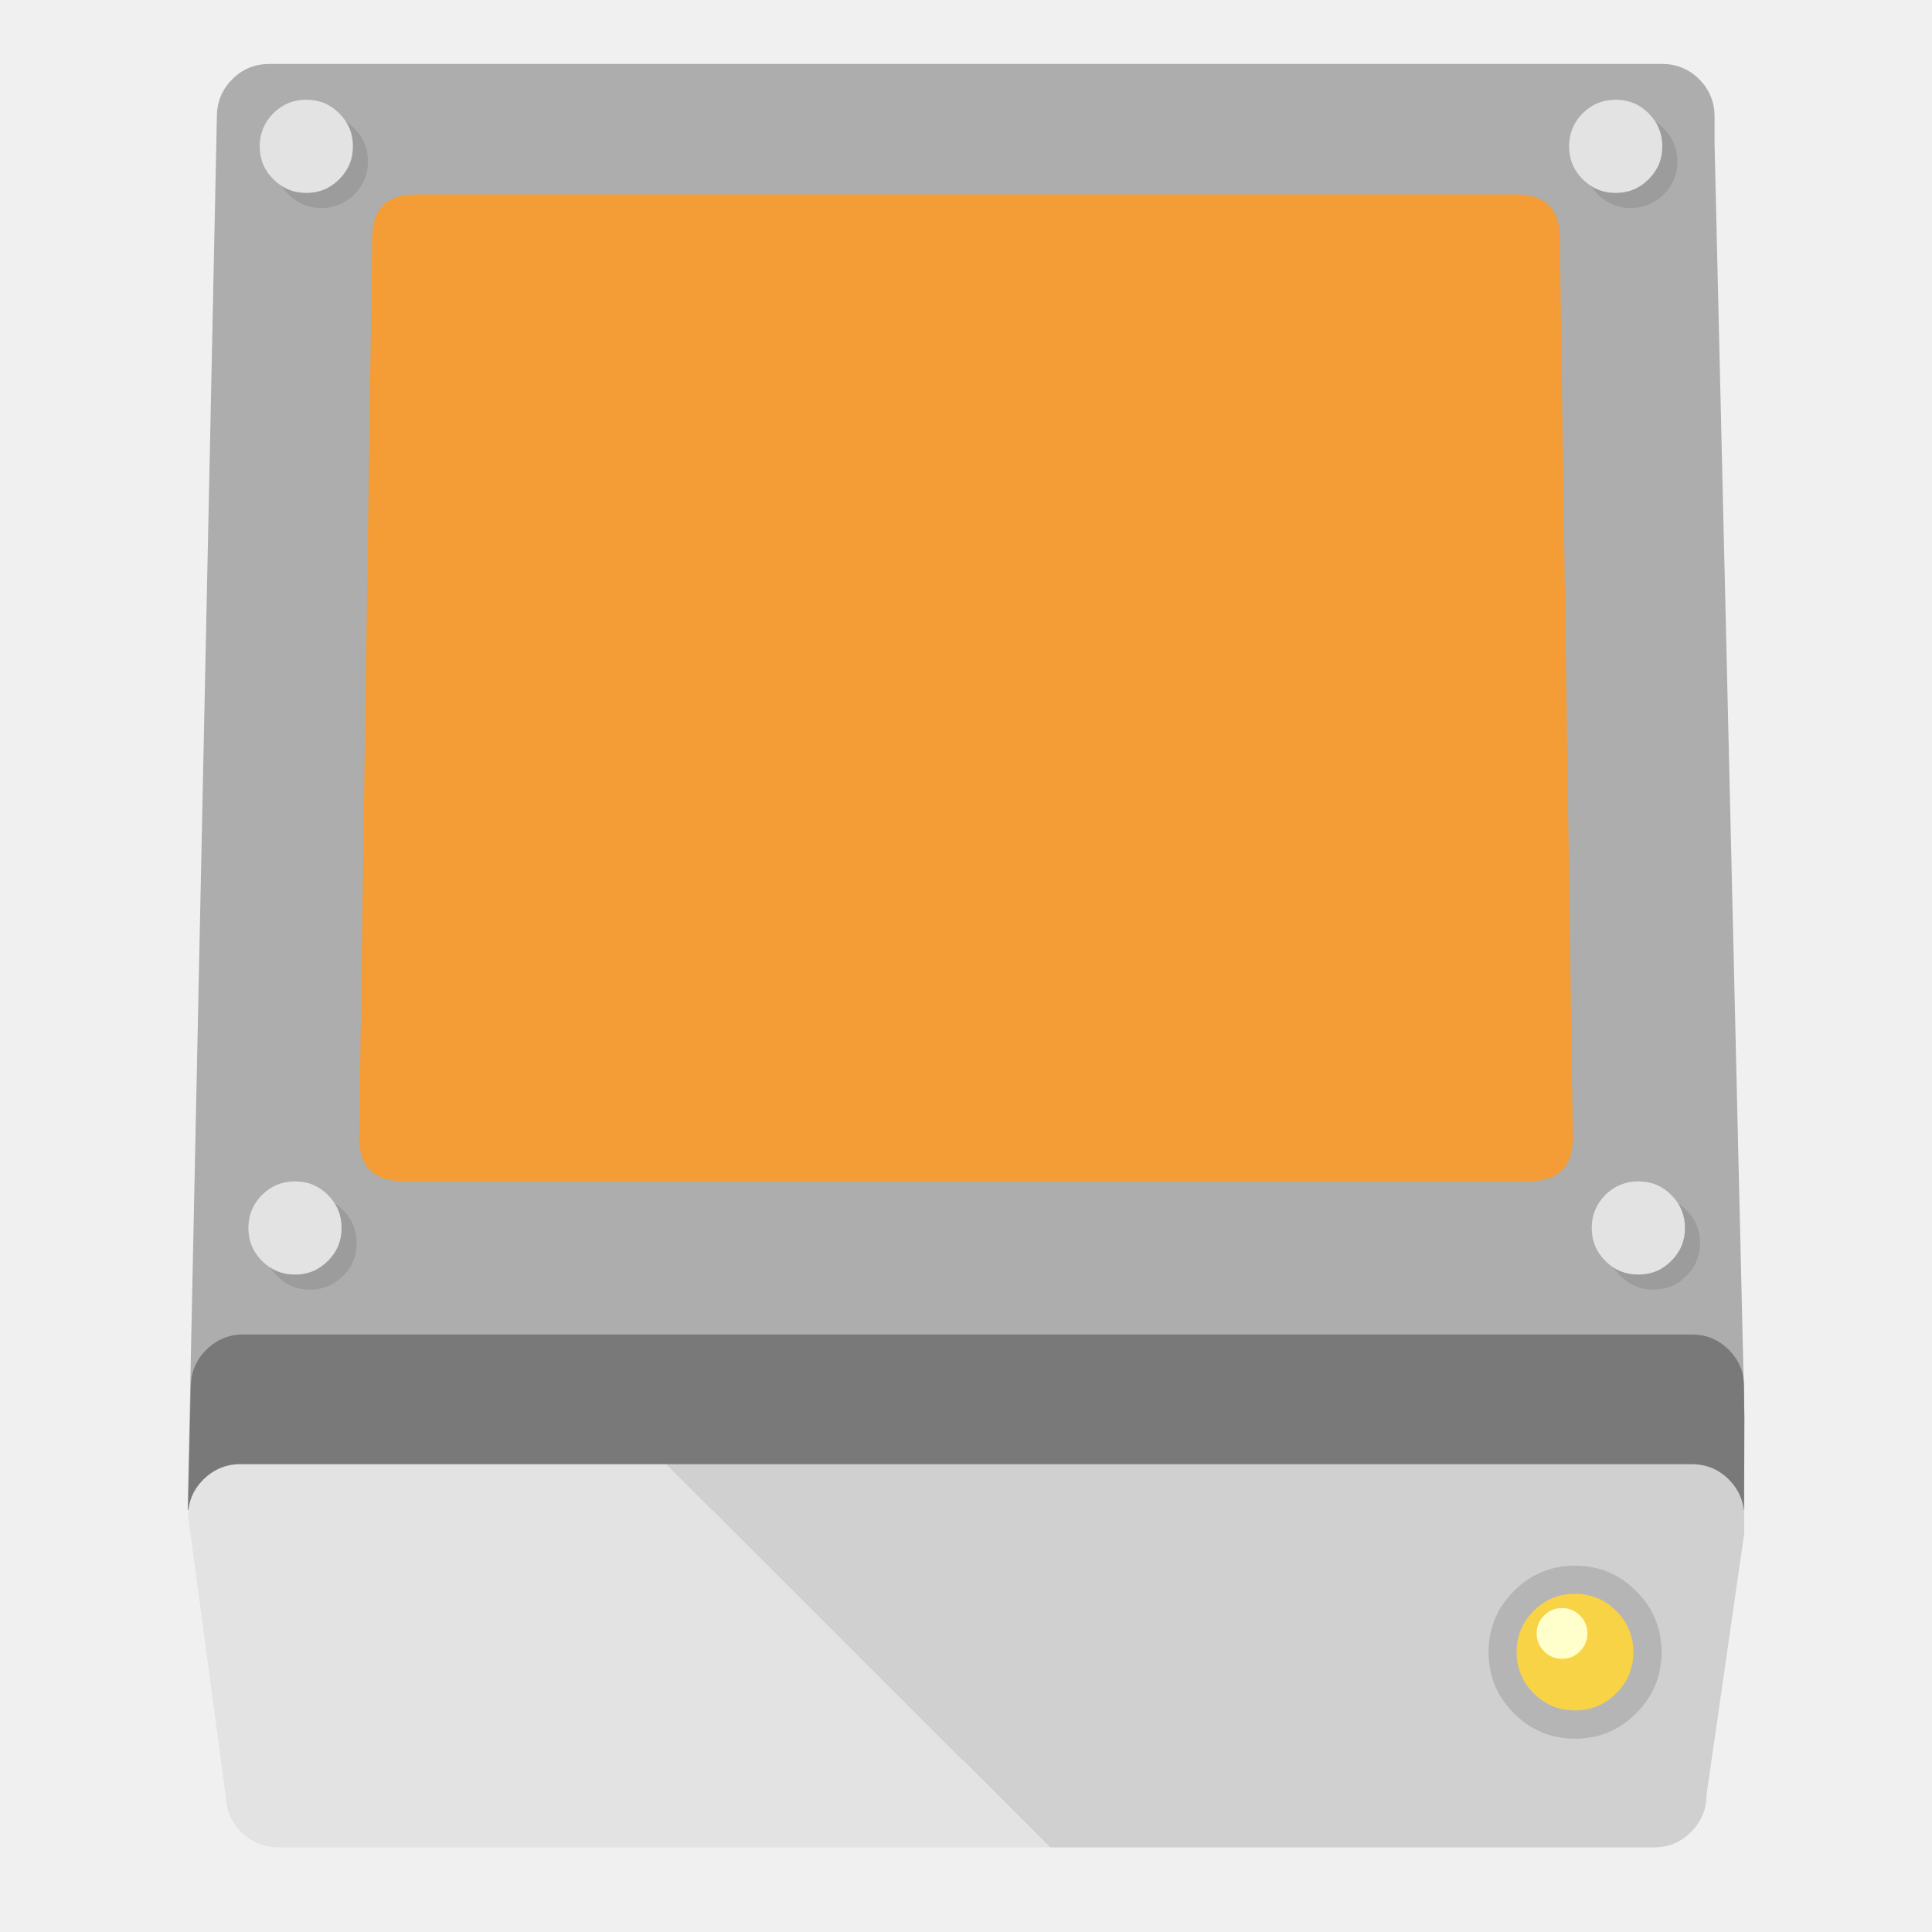
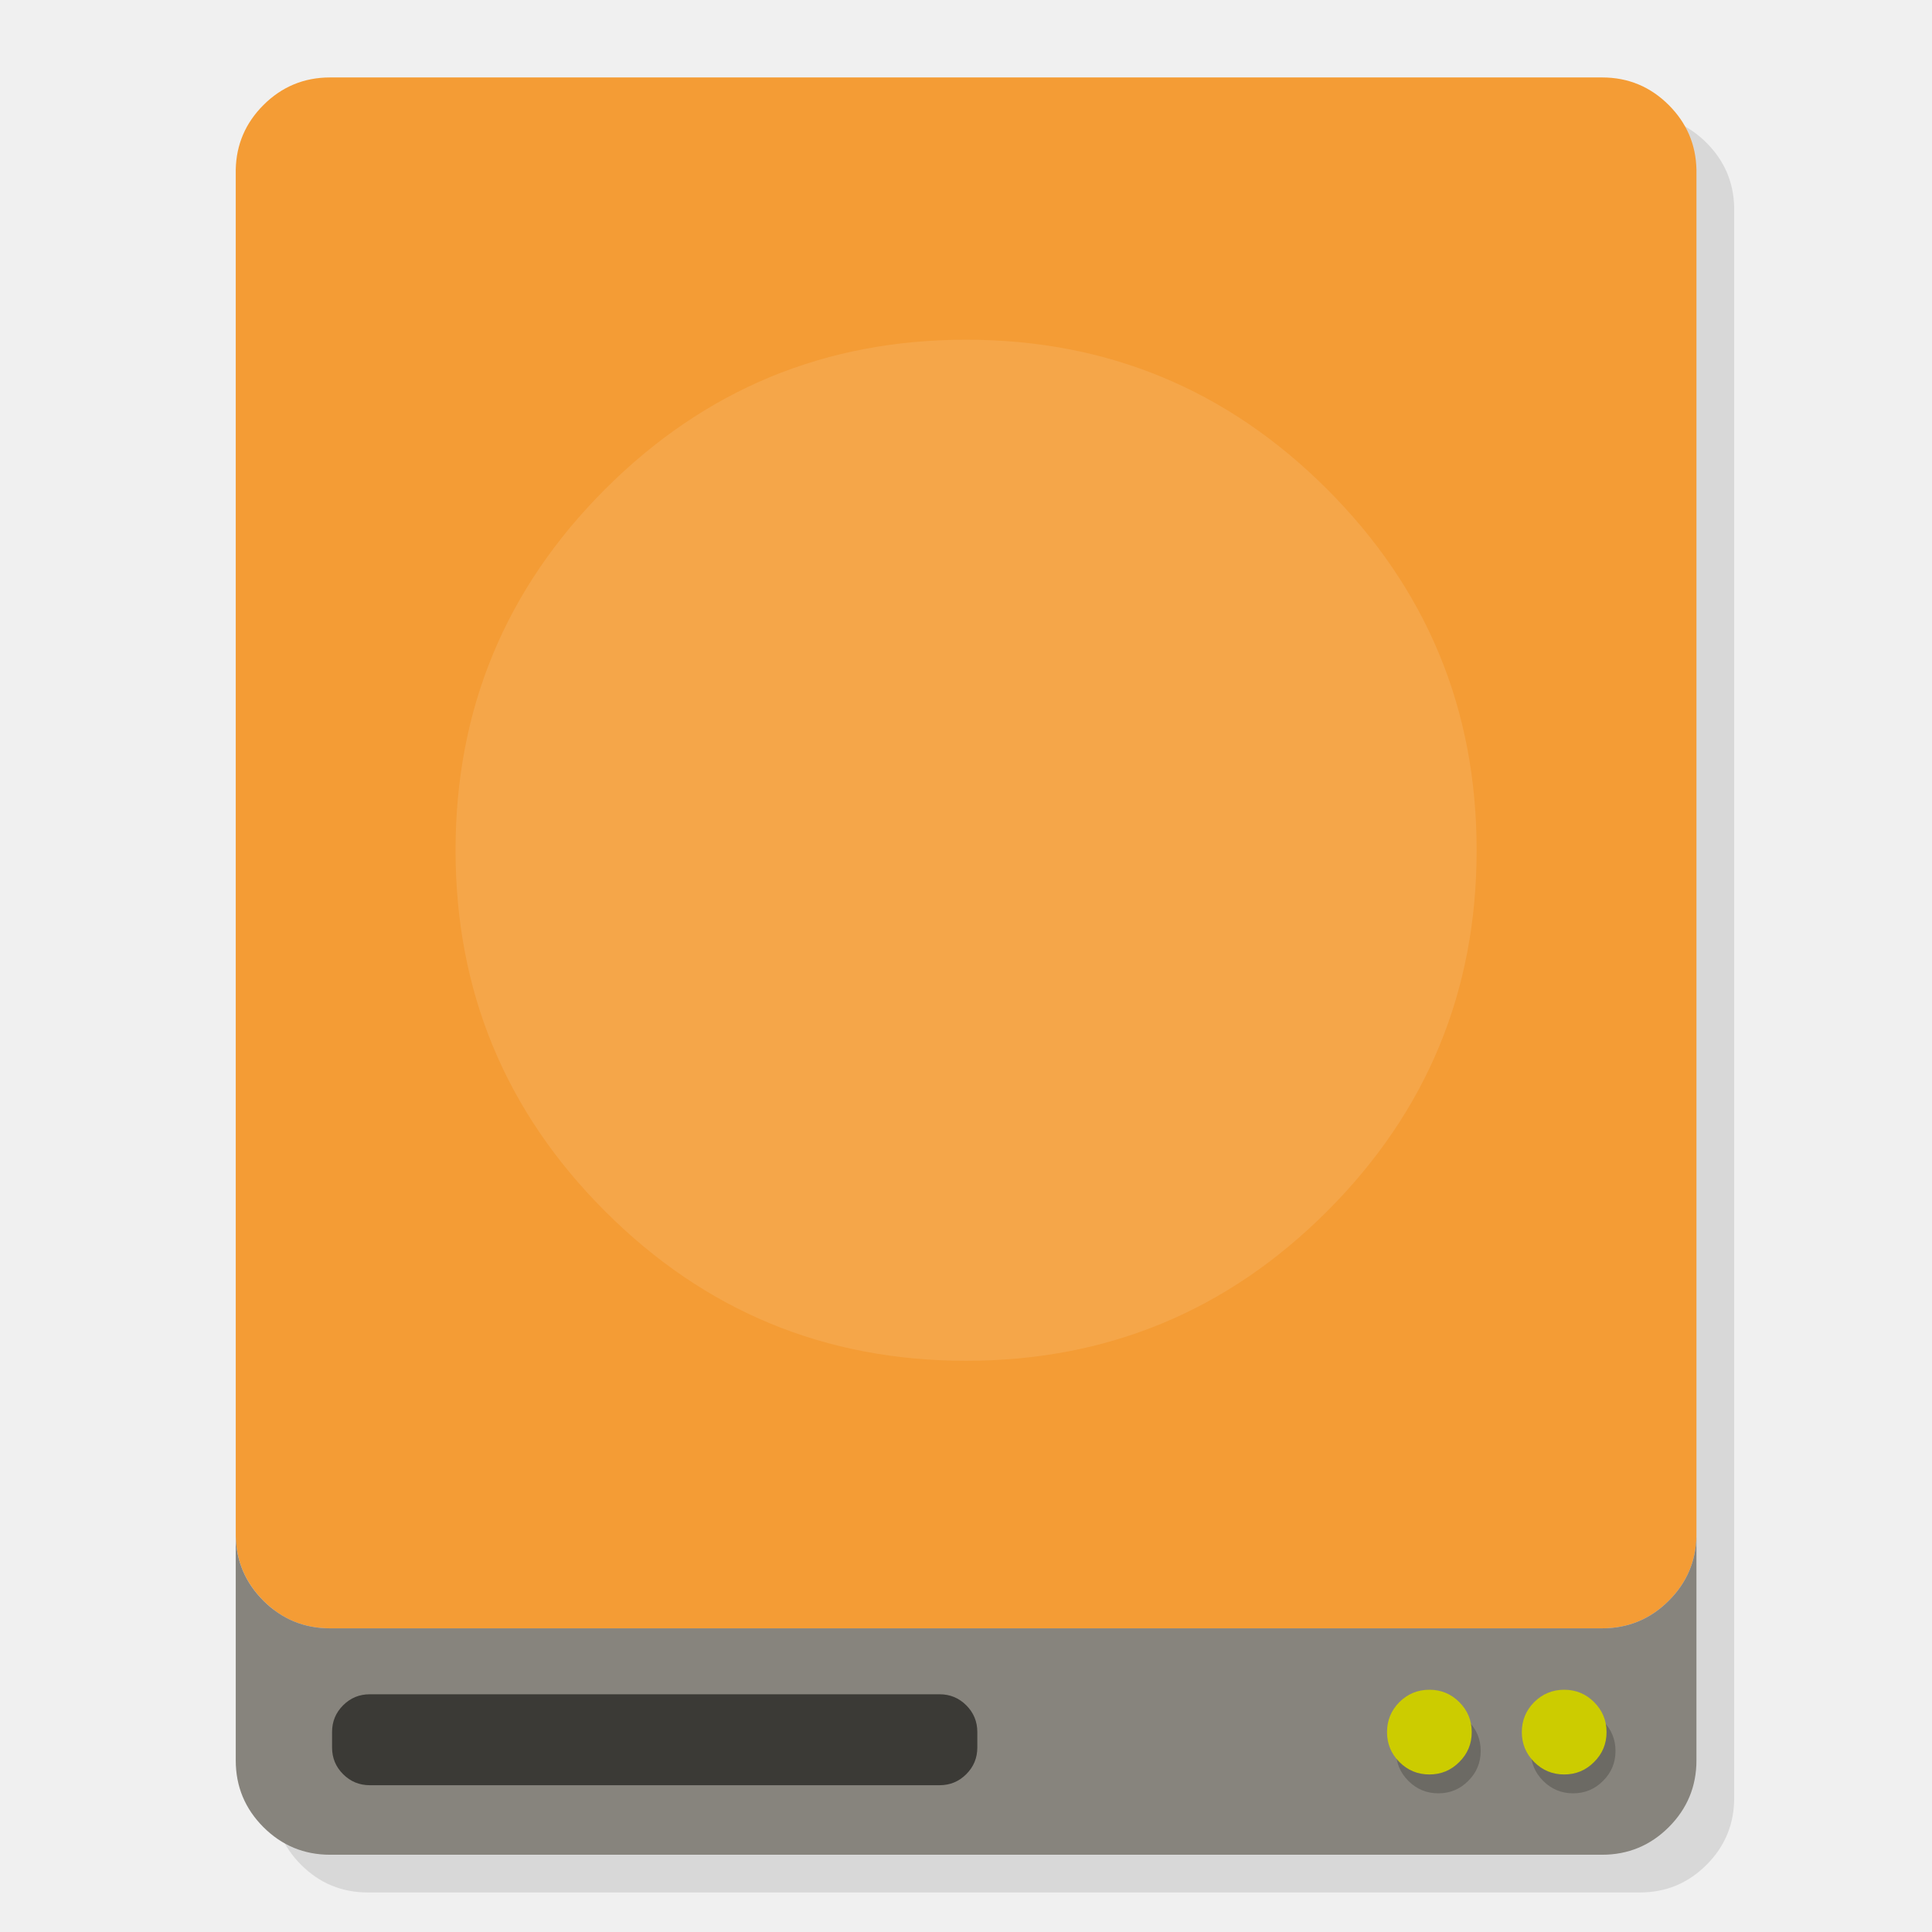
- <svg xmlns="http://www.w3.org/2000/svg" id="DRIVE-External" image-rendering="optimizeSpeed" baseProfile="basic" version="1.1" style="background-color:#ffffff" x="0px" y="0px" width="1024px" height="1024px" viewBox="0 0 1024 1024" enable-background="new 0 0 1024 1024">
+ <svg xmlns="http://www.w3.org/2000/svg" id="Drive-External" image-rendering="optimizeSpeed" baseProfile="basic" version="1.1" style="background-color:#ffffff" x="0px" y="0px" width="1024px" height="1024px" viewBox="0 0 1024 1024" enable-background="new 0 0 1024 1024">
  <defs transform="matrix(1 0 0 1 0 0) " />
-   <g id="Calque.__206">
+   <g id="Calque.__202">
    <g id="shape">
-       <path id="path" fill="#ADADAD" fill-opacity="1" d="M908.75,70.45 L908.75,61.75 C908.75,54.1 906.05,47.5 900.65,42.05 895.2,36.6 888.65,33.9 880.9,33.9 L161.1,33.9 142.8,33.9 C135.05,33.9 128.5,36.6 123.05,42.05 117.65,47.5 114.95,54.1 114.95,61.75 L99.45,800.25 121.1,799.2 121.1,808.25 254.95,808.25 259.45,932.85 826.1,932.85 826.1,810.25 880.2,810.25 898.7,810.25 898.7,799.7 924.3,800.25 924.65,752.15 924.2,733.1 908.75,76.2 908.75,70.45z" />
+       <path id="path" fill="#000000" fill-opacity="0.098" d="M919.15,109.8 Q918.7,89.9 904.5,75.7 C894.75,65.95 882.95,61.05 869.15,61.05 L194.95,61.05 C181.15,61.05 169.35,65.95 159.6,75.7 150.15,85.15 145.25,96.55 144.95,109.8 L144.95,953.05 C144.95,966.85 149.85,978.65 159.6,988.4 169.35,998.15 181.15,1003.05 194.95,1003.05 L869.15,1003.05 C882.95,1003.05 894.75,998.15 904.5,988.4 914.25,978.65 919.15,966.85 919.15,953.05 L919.15,109.8z" />
    </g>
  </g>
-   <g id="Calque.__207">
+   <g id="Calque.__203">
    <g id="shape2">
-       <path id="path1" fill="#000000" fill-opacity="0.298" d="M916.35,715.45 Q908.45,707.55 897.35,707.3 L128.3,707.3 C120.95,707.45 114.6,710.2 109.25,715.45 104,720.75 101.3,727.1 101.15,734.45 L99.65,800.25 924.5,800.25 924.45,735.15 C924.45,727.5 921.75,720.9 916.35,715.45z" />
+       <path id="path1" fill="#F49C35" fill-opacity="1" d="M884.5,55.7 Q869.85,41.05 849.15,41.05 L174.95,41.05 C161.15,41.05 149.35,45.95 139.6,55.7 130.15,65.15 125.25,76.55 124.95,89.8 L124.95,89.775 L124.95,814.35 C125.25,827.6 130.15,838.95 139.6,848.4 149.35,858.15 161.15,863.05 174.95,863.05 L849.15,863.05 C862.95,863.05 874.75,858.15 884.5,848.4 893.95,838.95 898.85,827.6 899.15,814.35 L899.15,89.775 L899.15,89.8 C898.85,76.55 893.95,65.15 884.5,55.7z" />
+       <path id="path2" fill="#86837C" fill-opacity="0.988" d="M139.6,848.4 C130.15,838.95 125.25,827.6 124.95,814.35 L124.95,933.05 C124.95,946.85 129.85,958.65 139.6,968.4 149.35,978.15 161.15,983.05 174.95,983.05 L849.15,983.05 C862.95,983.05 874.75,978.15 884.5,968.4 894.25,958.65 899.15,946.85 899.15,933.05 L899.15,814.35 C898.85,827.6 893.95,838.95 884.5,848.4 874.75,858.15 862.95,863.05 849.15,863.05 L174.95,863.05 C161.15,863.05 149.35,858.15 139.6,848.4z" />
    </g>
  </g>
-   <g id="Calque.__208">
-     <g id="Symbole.__203_1" overflow="visible">
-       <g id="Calque.__217">
-         <g id="shape32">
-           <path id="path22" fill="#F49C35" fill-opacity="1" d="M826.709,126.158 Q826.709,103.051 803.603,103.051 L220.397,103.051 C204.974,103.051 197.291,110.734 197.291,126.158 L190.359,602.9 C190.359,618.324 198.042,626.007 213.466,626.007 L810.534,626.007 C825.958,626.007 833.641,618.324 833.641,602.9 L826.709,126.158z" />
+   <g id="Calque.__204">
+     <g id="Symbole.__2026_1" overflow="visible">
+       <g id="Calque.__208">
+         <g id="shape17">
+           <path id="path11" fill="#3B3A36" fill-opacity="1" d="M518,918 Q518,909.7 512.15,903.85 C508.25,899.95 503.55,898 498,898 L196,898 C190.45,898 185.75,899.95 181.85,903.85 177.95,907.75 176,912.45 176,918 L176,926.2 C176,931.75 177.95,936.45 181.85,940.35 185.75,944.25 190.45,946.2 196,946.2 L498,946.2 C503.55,946.2 508.25,944.25 512.15,940.35 516.05,936.45 518,931.75 518,926.2 L518,918z" />
        </g>
      </g>
    </g>
  </g>
-   <g id="Calque.__209">
-     <g id="shape4">
-       <path id="path2" fill="#D0D0D0" fill-opacity="1" d="M916.35,784.2 Q908.45,776.3 897.35,776.05 L353.45,776.05 556.55,979.15 876.65,979.15 C878.25,979.15 879.7,979.05 881.05,978.85 886.9,978 891.95,975.35 896.3,970.95 898.3,969 899.95,966.8 901.3,964.35 903,961.2 904,957.85 904.35,954.3 904.45,953.35 904.5,952.35 904.5,951.3 L924.5,812.6 924.45,803.9 C924.45,796.25 921.75,789.65 916.35,784.2z" />
-       <path id="path3" fill="#E3E3E3" fill-opacity="1" d="M126.8,776.05 C119.45,776.2 113.1,778.95 107.75,784.2 102.5,789.5 99.8,795.85 99.65,803.2 L119.65,952.1 119.8,954.3 C120.45,960.7 123.1,966.25 127.75,970.95 132.3,975.5 137.7,978.2 143.9,978.95 144.95,979.1 146.15,979.15 147.5,979.15 L556.55,979.15 353.45,776.05 126.8,776.05z" />
+   <g id="Calque.__205">
+     <g id="shape6">
+       <path id="path3" fill="#000000" fill-opacity="0.2" d="M849.65,912.15 Q843.1,905.6 833.8,905.6 C827.6,905.6 822.3,907.8 817.9,912.15 813.55,916.55 811.35,921.85 811.35,928.05 811.35,934.25 813.55,939.55 817.9,943.9 822.3,948.3 827.6,950.5 833.8,950.5 840,950.5 845.3,948.3 849.65,943.9 854.05,939.55 856.25,934.25 856.25,928.05 856.25,921.85 854.05,916.55 849.65,912.15z M784.8,928.05 C784.8,921.85 782.6,916.55 778.2,912.15 773.85,907.8 768.55,905.6 762.35,905.6 756.15,905.6 750.85,907.8 746.45,912.15 742.1,916.55 739.9,921.85 739.9,928.05 739.9,934.25 742.1,939.55 746.45,943.9 750.85,948.3 756.15,950.5 762.35,950.5 768.55,950.5 773.85,948.3 778.2,943.9 782.6,939.55 784.8,934.25 784.8,928.05z" />
    </g>
  </g>
-   <g id="Calque.__210">
-     <g id="shape8">
-       <path id="path4" fill="#B5B5B5" fill-opacity="1" d="M880.65,875.7 C880.65,863 876.15,852.2 867.2,843.3 858.3,834.35 847.5,829.85 834.8,829.85 Q815.85,829.85 802.4,843.3 C793.5,852.2 788.95,863 788.95,875.7 788.95,888.35 793.5,899.15 802.4,908.1 811.35,917 822.15,921.55 834.8,921.55 847.5,921.55 858.3,917 867.2,908.1 876.15,899.15 880.65,888.35 880.65,875.7z" />
-     </g>
-   </g>
-   <g id="Calque.__211">
-     <g id="Symbole.__205_1" overflow="visible">
-       <g id="Calque.__218">
-         <g id="shape33">
-           <path id="path23" fill="#F9D346" fill-opacity="1" d="M856.6,853.8 Q847.55,844.75 834.75,844.75 C826.25,844.75 818.9,847.75 812.9,853.8 806.9,859.8 803.85,867.1 803.85,875.65 803.85,884.2 806.9,891.5 812.9,897.5 818.9,903.5 826.25,906.55 834.75,906.55 843.3,906.55 850.6,903.5 856.6,897.5 862.65,891.5 865.7,884.2 865.7,875.65 865.7,867.1 862.65,859.8 856.6,853.8z" />
-         </g>
-       </g>
-       <g id="Calque.__219">
-         <g id="shape34">
-           <path id="path24" fill="#FFFFCC" fill-opacity="1" d="M837.4,875.25 Q841.35,871.3 841.35,865.75 C841.35,862.05 840.05,858.9 837.4,856.25 834.75,853.6 831.6,852.3 827.9,852.3 824.2,852.3 821.05,853.6 818.4,856.25 815.75,858.9 814.45,862.05 814.45,865.75 814.45,869.45 815.75,872.6 818.4,875.25 821.05,877.9 824.2,879.2 827.9,879.2 831.6,879.2 834.75,877.9 837.4,875.25z" />
-         </g>
-       </g>
-     </g>
-   </g>
-   <g id="Calque.__212">
+   <g id="Calque.__206">
    <g id="shape10">
-       <path id="path5" fill="#000000" fill-opacity="0.098" d="M846.85,68.05 C842.05,72.9 839.65,78.7 839.65,85.55 839.65,92.4 842.05,98.2 846.85,103 851.7,107.85 857.5,110.25 864.35,110.25 871.2,110.25 877,107.85 881.8,103 886.65,98.2 889.05,92.4 889.05,85.55 889.05,78.7 886.65,72.9 881.8,68.05 877,63.25 871.2,60.85 864.35,60.85 857.5,60.85 851.7,63.25 846.85,68.05z M893.8,676.3 C898.65,671.5 901.05,665.7 901.05,658.85 901.05,652 898.65,646.2 893.8,641.35 889,636.55 883.2,634.15 876.35,634.15 869.5,634.15 863.7,636.55 858.85,641.35 854.05,646.2 851.65,652 851.65,658.85 851.65,665.7 854.05,671.5 858.85,676.3 863.7,681.15 869.5,683.55 876.35,683.55 883.2,683.55 889,681.15 893.8,676.3z M195.05,85.55 C195.05,78.7 192.65,72.9 187.8,68.05 183,63.25 177.2,60.85 170.35,60.85 163.5,60.85 157.7,63.25 152.85,68.05 148.05,72.9 145.65,78.7 145.65,85.55 145.65,92.4 148.05,98.2 152.85,103 157.7,107.85 163.5,110.25 170.35,110.25 177.2,110.25 183,107.85 187.8,103 192.65,98.2 195.05,92.4 195.05,85.55z M139.65,658.85 C139.65,665.7 142.05,671.5 146.85,676.3 151.7,681.15 157.5,683.55 164.35,683.55 171.2,683.55 177,681.15 181.8,676.3 186.65,671.5 189.05,665.7 189.05,658.85 Q189.05,648.6 181.8,641.35 C177,636.55 171.2,634.15 164.35,634.15 157.5,634.15 151.7,636.55 146.85,641.35 142.05,646.2 139.65,652 139.65,658.85z" />
-     </g>
-   </g>
-   <g id="Calque.__213">
-     <g id="shape18">
-       <path id="path12" fill="#E3E3E3" fill-opacity="1" d="M831.65,77.55 C831.65,84.4 834.05,90.2 838.85,95 843.7,99.85 849.5,102.25 856.35,102.25 863.2,102.25 869,99.85 873.8,95 878.65,90.2 881.05,84.4 881.05,77.55 881.05,70.7 878.65,64.9 873.8,60.05 869,55.25 863.2,52.85 856.35,52.85 849.5,52.85 843.7,55.25 838.85,60.05 834.05,64.9 831.65,70.7 831.65,77.55z M868.35,626.15 C861.5,626.15 855.7,628.55 850.85,633.35 846.05,638.2 843.65,644 843.65,650.85 843.65,657.7 846.05,663.5 850.85,668.3 855.7,673.15 861.5,675.55 868.35,675.55 875.2,675.55 881,673.15 885.8,668.3 890.65,663.5 893.05,657.7 893.05,650.85 893.05,644 890.65,638.2 885.8,633.35 881,628.55 875.2,626.15 868.35,626.15z M179.8,60.05 C175,55.25 169.2,52.85 162.35,52.85 155.5,52.85 149.7,55.25 144.85,60.05 140.05,64.9 137.65,70.7 137.65,77.55 137.65,84.4 140.05,90.2 144.85,95 149.7,99.85 155.5,102.25 162.35,102.25 169.2,102.25 175,99.85 179.8,95 184.65,90.2 187.05,84.4 187.05,77.55 187.05,70.7 184.65,64.9 179.8,60.05z M156.35,626.15 C149.5,626.15 143.7,628.55 138.85,633.35 134.05,638.2 131.65,644 131.65,650.85 131.65,657.7 134.05,663.5 138.85,668.3 143.7,673.15 149.5,675.55 156.35,675.55 163.2,675.55 169,673.15 173.8,668.3 178.65,663.5 181.05,657.7 181.05,650.85 Q181.05,640.6 173.8,633.35 C169,628.55 163.2,626.15 156.35,626.15z" />
+       <path id="path6" fill="#FFFFFF" fill-opacity="0.098" d="M703.4,642 Q782.65,562.75 782.65,450.65 C782.65,375.9 756.25,312.15 703.4,259.3 650.55,206.45 586.8,180.05 512.05,180.05 437.3,180.05 373.55,206.45 320.7,259.3 267.85,312.15 241.45,375.9 241.45,450.65 241.45,525.4 267.85,589.15 320.7,642 373.55,694.85 437.3,721.25 512.05,721.25 586.8,721.25 650.55,694.85 703.4,642z" />
+       <path id="path7" fill="#CCCC00" fill-opacity="1" d="M829.05,940.5 C835.25,940.5 840.55,938.3 844.9,933.9 849.3,929.55 851.5,924.25 851.5,918.05 851.5,911.85 849.3,906.55 844.9,902.15 840.55,897.8 835.25,895.6 829.05,895.6 822.85,895.6 817.55,897.8 813.15,902.15 808.8,906.55 806.6,911.85 806.6,918.05 806.6,924.25 808.8,929.55 813.15,933.9 817.55,938.3 822.85,940.5 829.05,940.5z M780.05,918.05 C780.05,911.85 777.85,906.55 773.45,902.15 769.1,897.8 763.8,895.6 757.6,895.6 751.4,895.6 746.1,897.8 741.7,902.15 737.35,906.55 735.15,911.85 735.15,918.05 735.15,924.25 737.35,929.55 741.7,933.9 746.1,938.3 751.4,940.5 757.6,940.5 763.8,940.5 769.1,938.3 773.45,933.9 777.85,929.55 780.05,924.25 780.05,918.05z" />
    </g>
  </g>
</svg>
